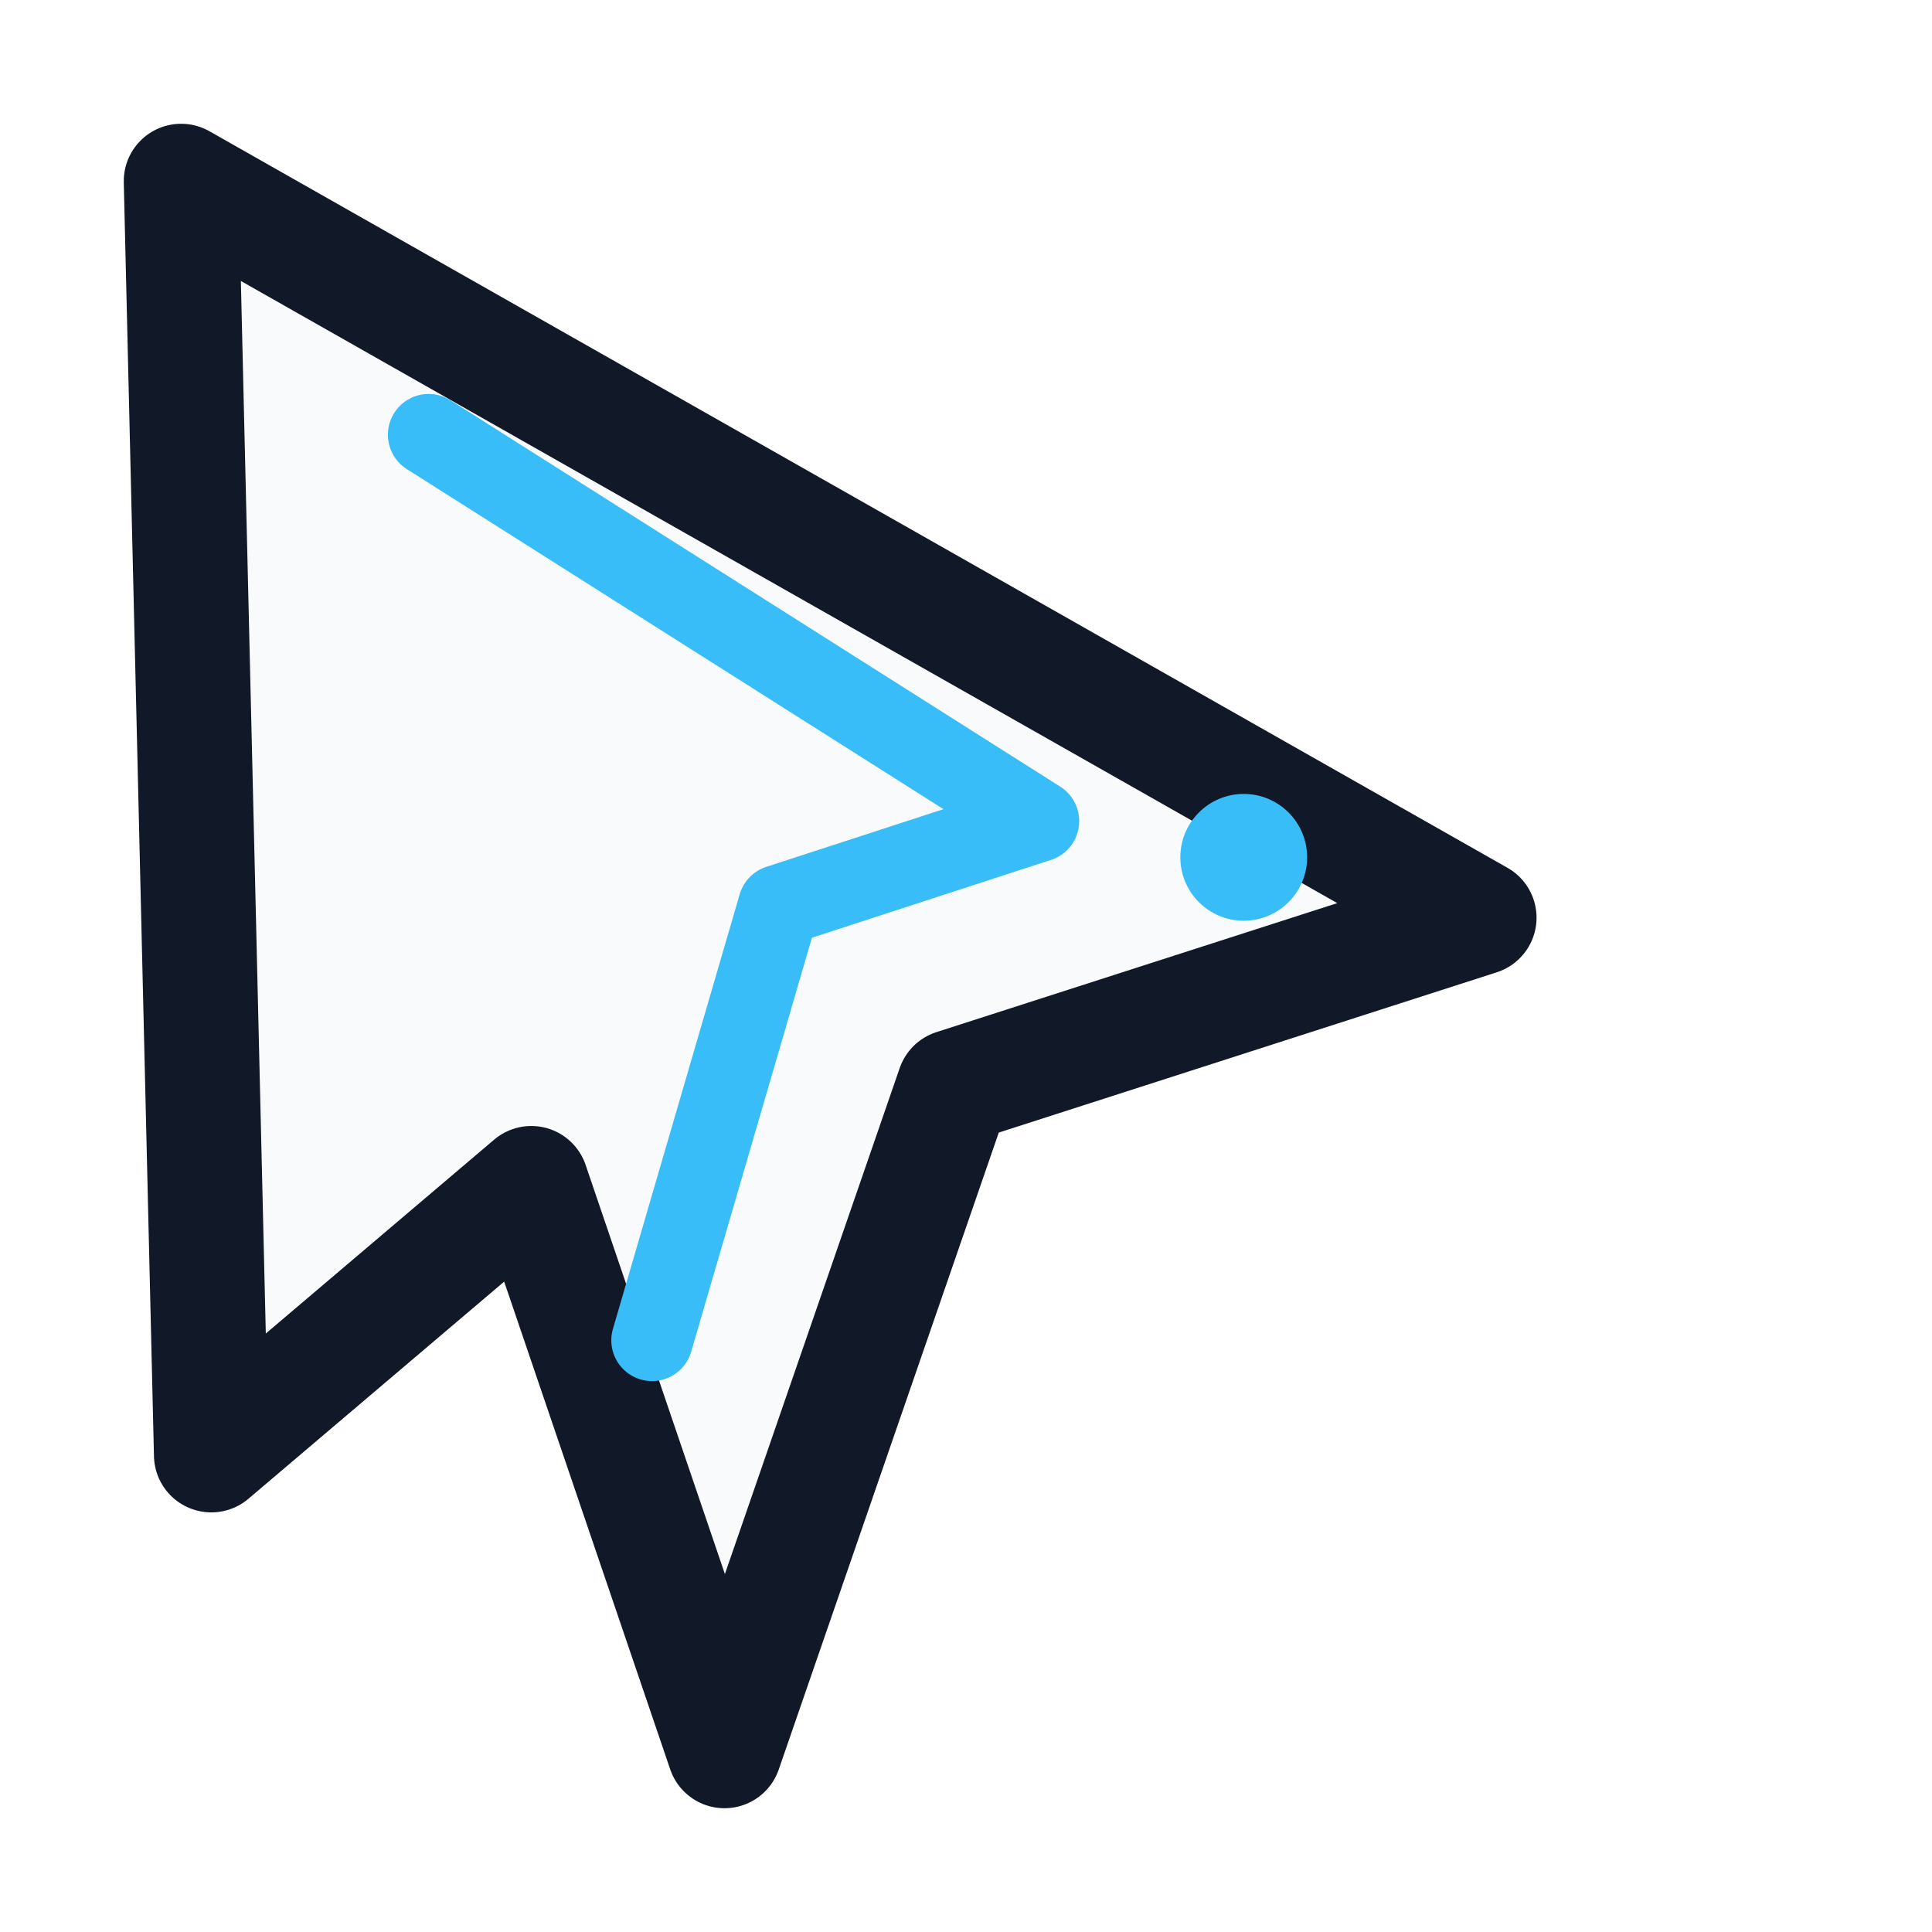
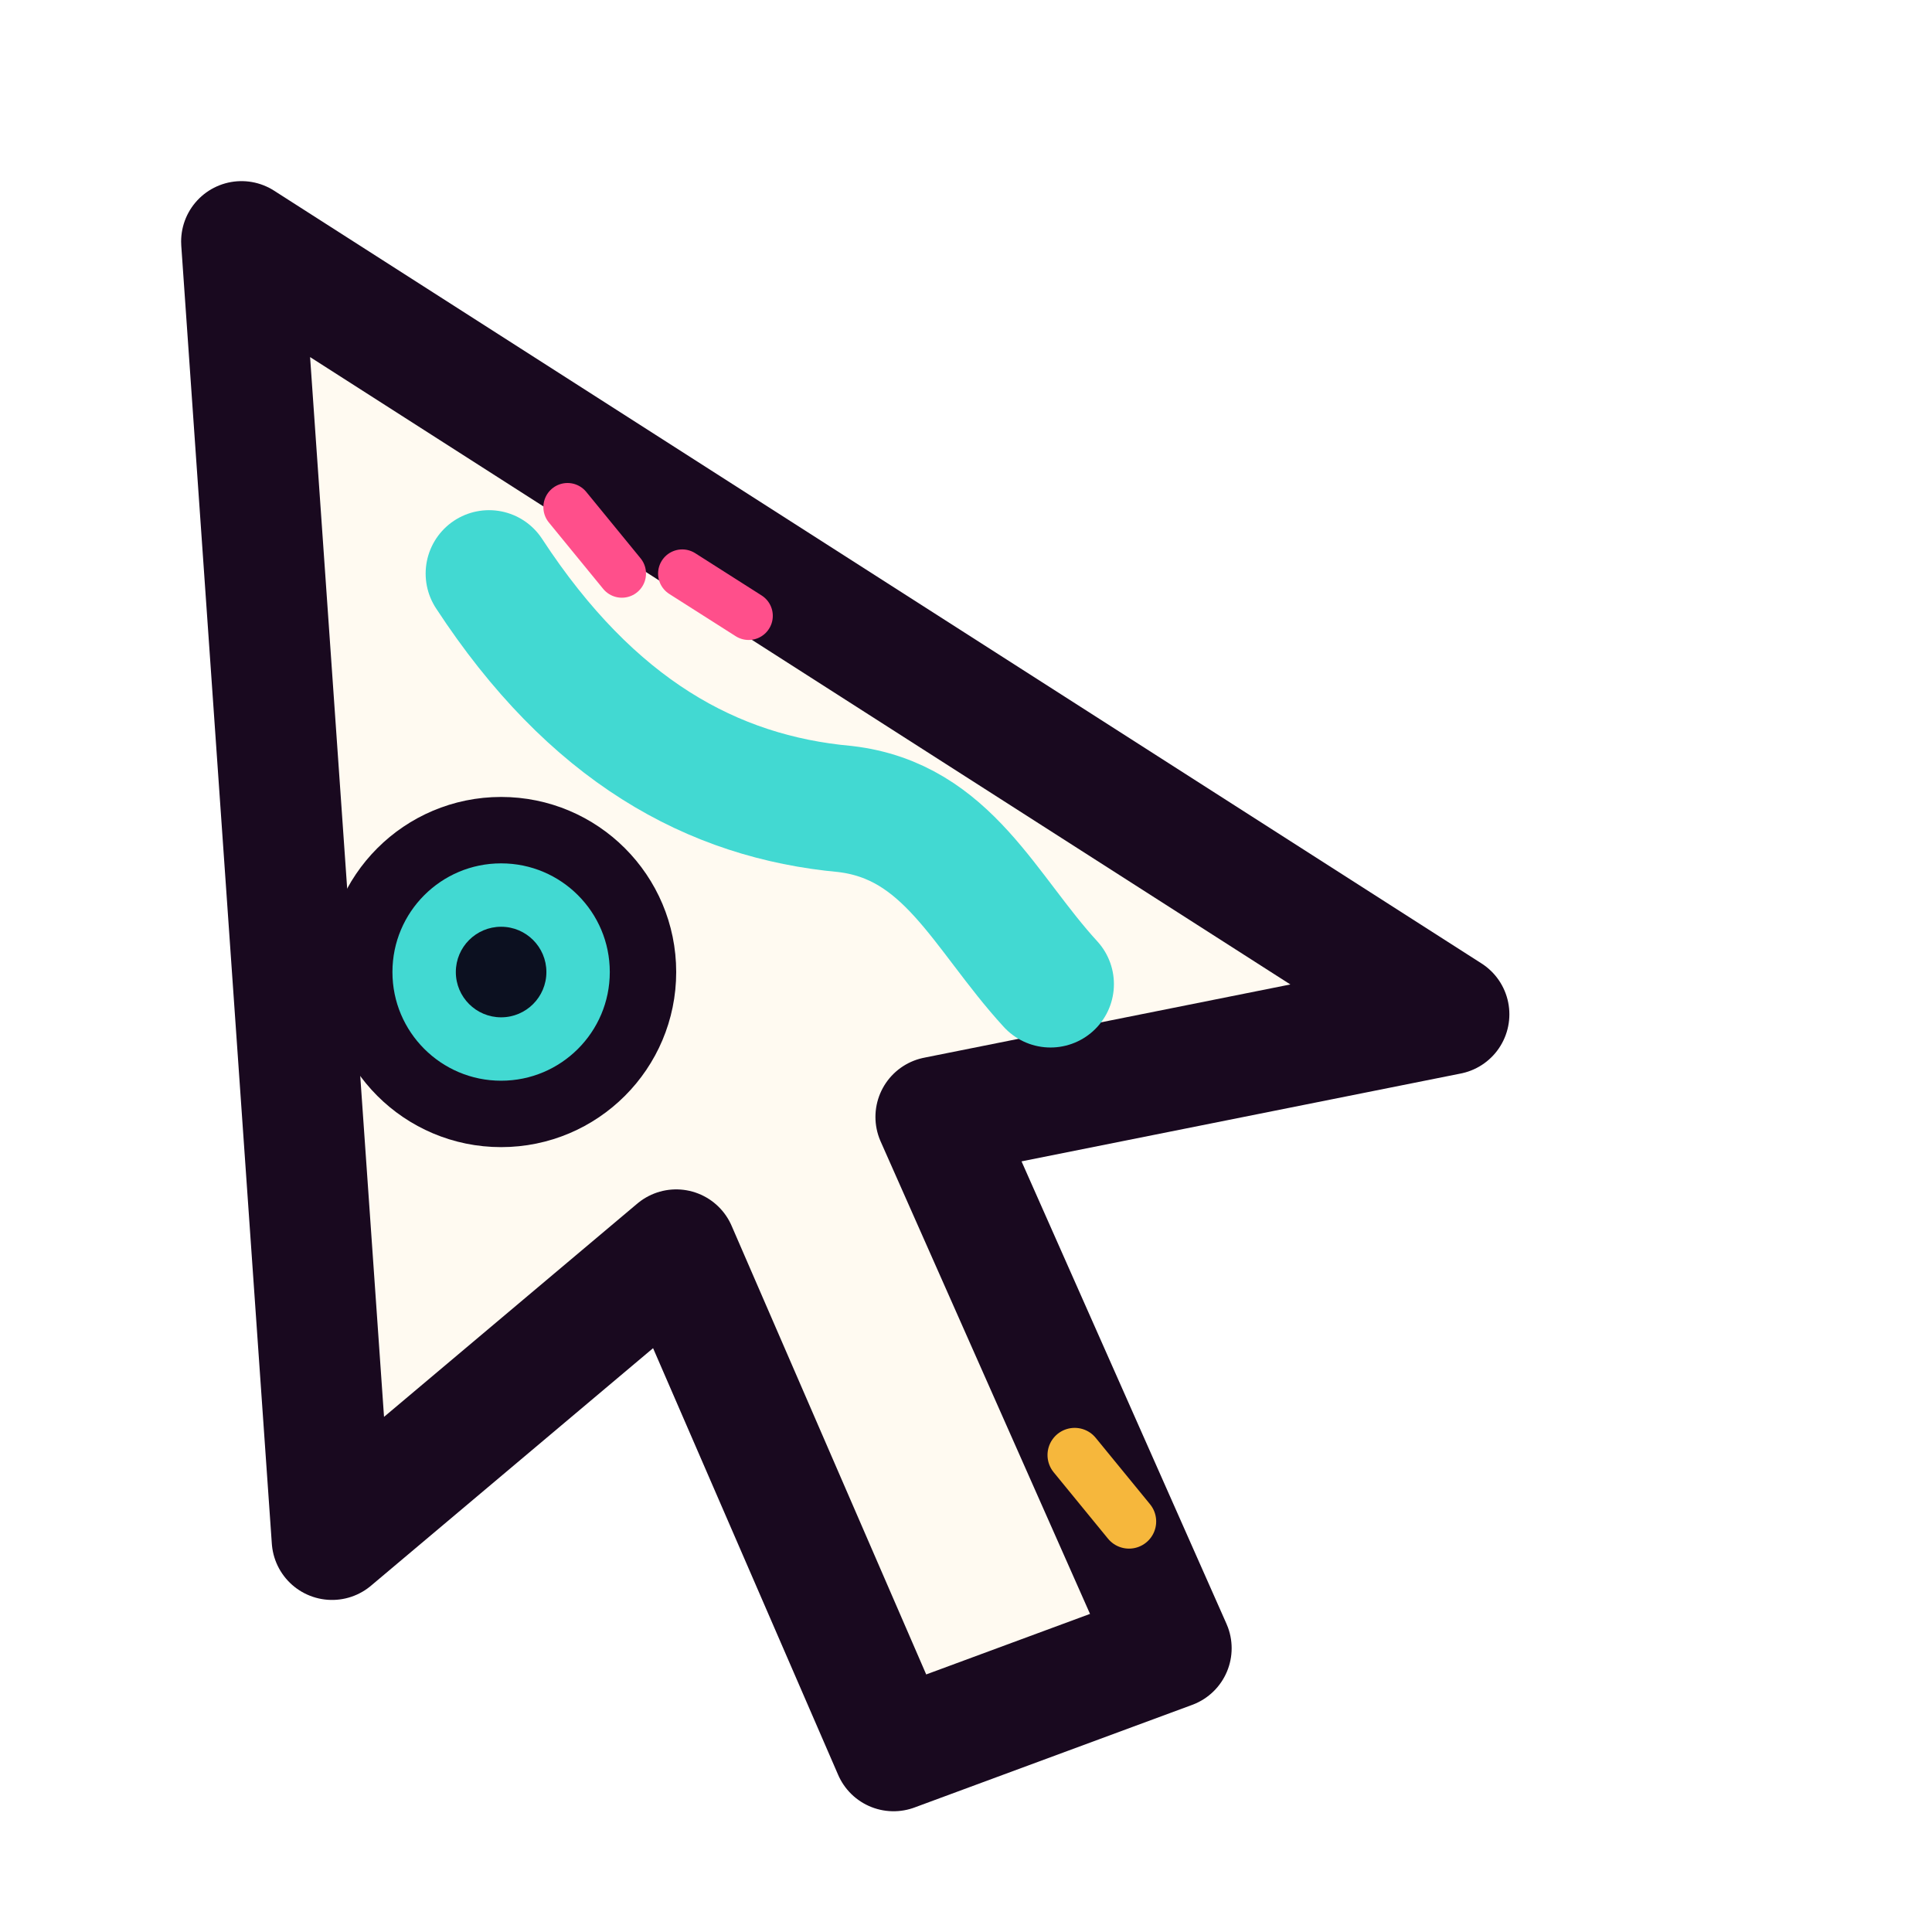
<svg xmlns="http://www.w3.org/2000/svg" width="64" height="64" viewBox="0 0 32 32">
-   <path d="M3 3 L24.5 15.2 L15.8 18 L12 29 L8.8 19.6 L3.5 24.1 Z" fill="#f8fafc" stroke="#111827" stroke-width="1.9" stroke-linejoin="round" />
-   <path d="M7.1 7.2 L17.2 13.6 L12.9 15 L10.8 22.2" fill="none" stroke="#38bdf8" stroke-width="1.35" stroke-linecap="round" stroke-linejoin="round" />
-   <circle cx="20.6" cy="14.2" r="1.05" fill="#38bdf8" />
+   <path d="M4 4 L24 16.8 L15.5 18.5 L19.4 27.3 L14.8 29 L11.2 20.7 L5.5 25.5 Z" fill="#fffaf1" stroke="#19091f" stroke-width="2" stroke-linejoin="round" />
+   <path d="M8.1 9.5 C9.8 12.1 11.8 13.2 14 13.4 C15.7 13.6 16.3 15.1 17.4 16.3" fill="none" stroke="#42d9d2" stroke-width="2.1" stroke-linecap="round" />
+   <circle cx="8.3" cy="16.1" r="2.35" fill="#42d9d2" stroke="#19091f" stroke-width="1.1" />
+   <circle cx="8.3" cy="16.1" r=".75" fill="#0c1020" />
+   <path d="M9.4 8.4 L10.3 9.5 M11.3 9.5 L12.4 10.2" stroke="#ff4f8b" stroke-width=".8" stroke-linecap="round" />
+   <path d="M17.8 24.1 L18.7 25.2" stroke="#f6b73c" stroke-width=".9" stroke-linecap="round" />
</svg>
